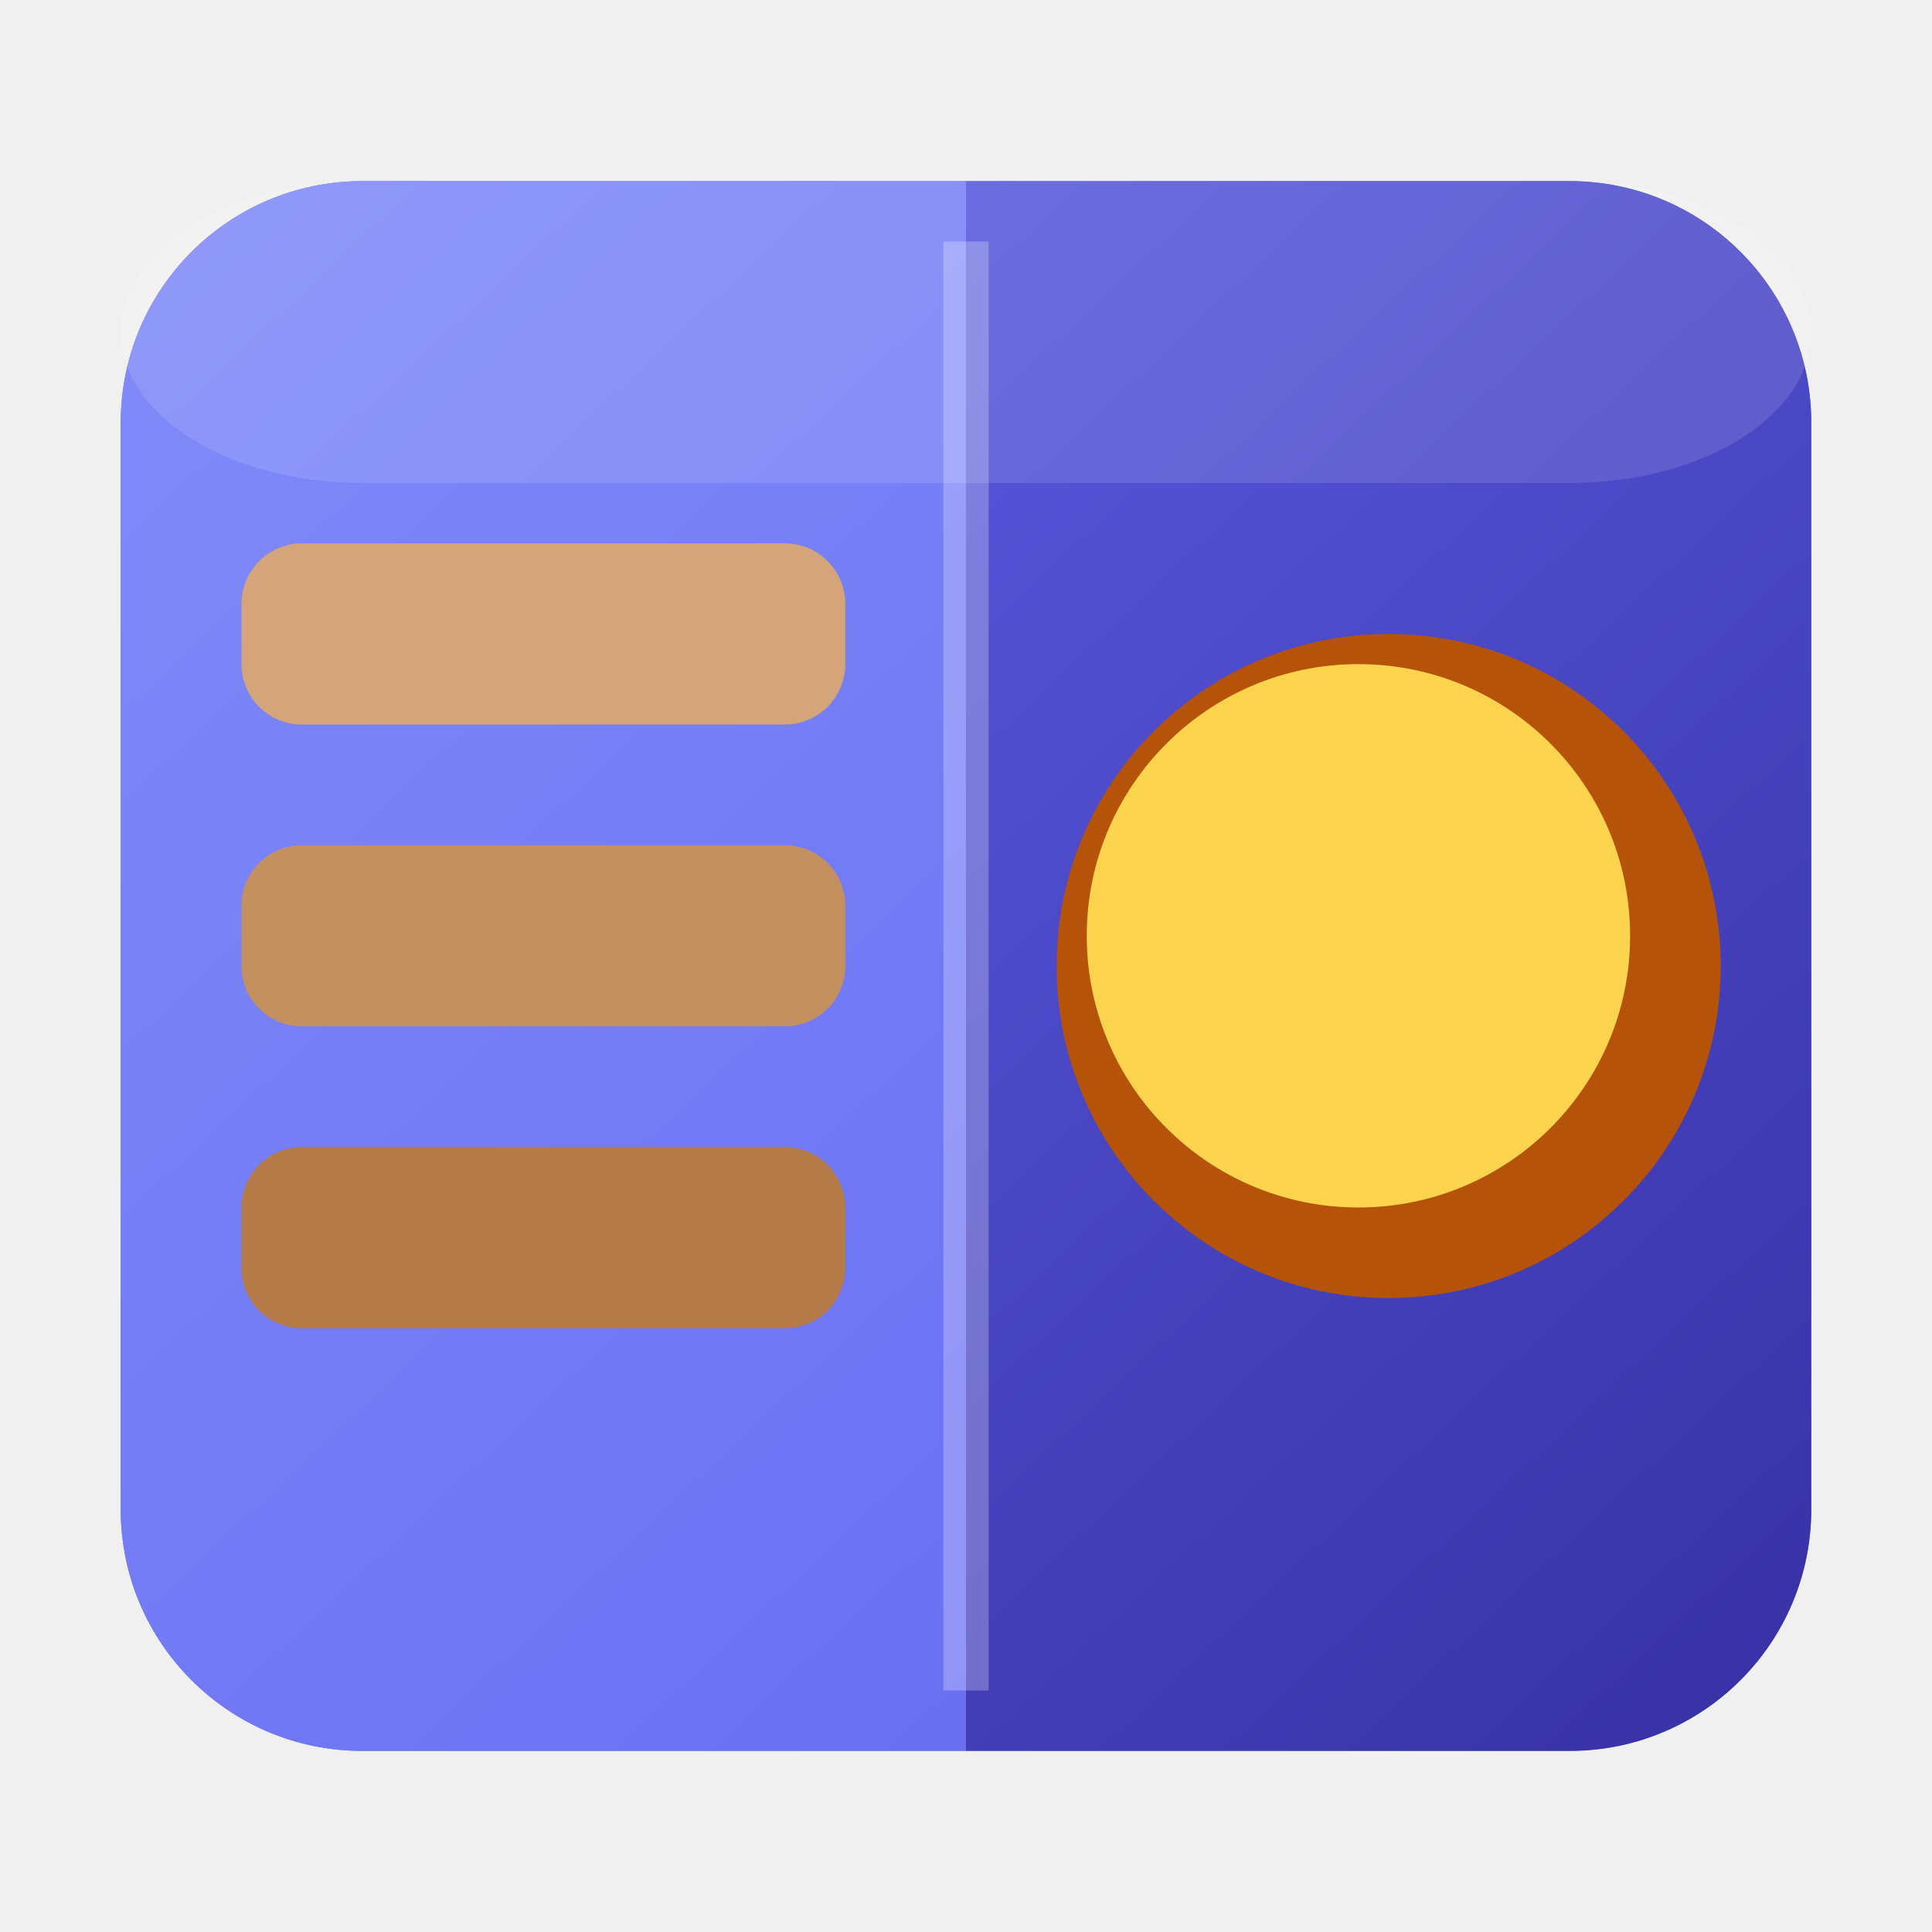
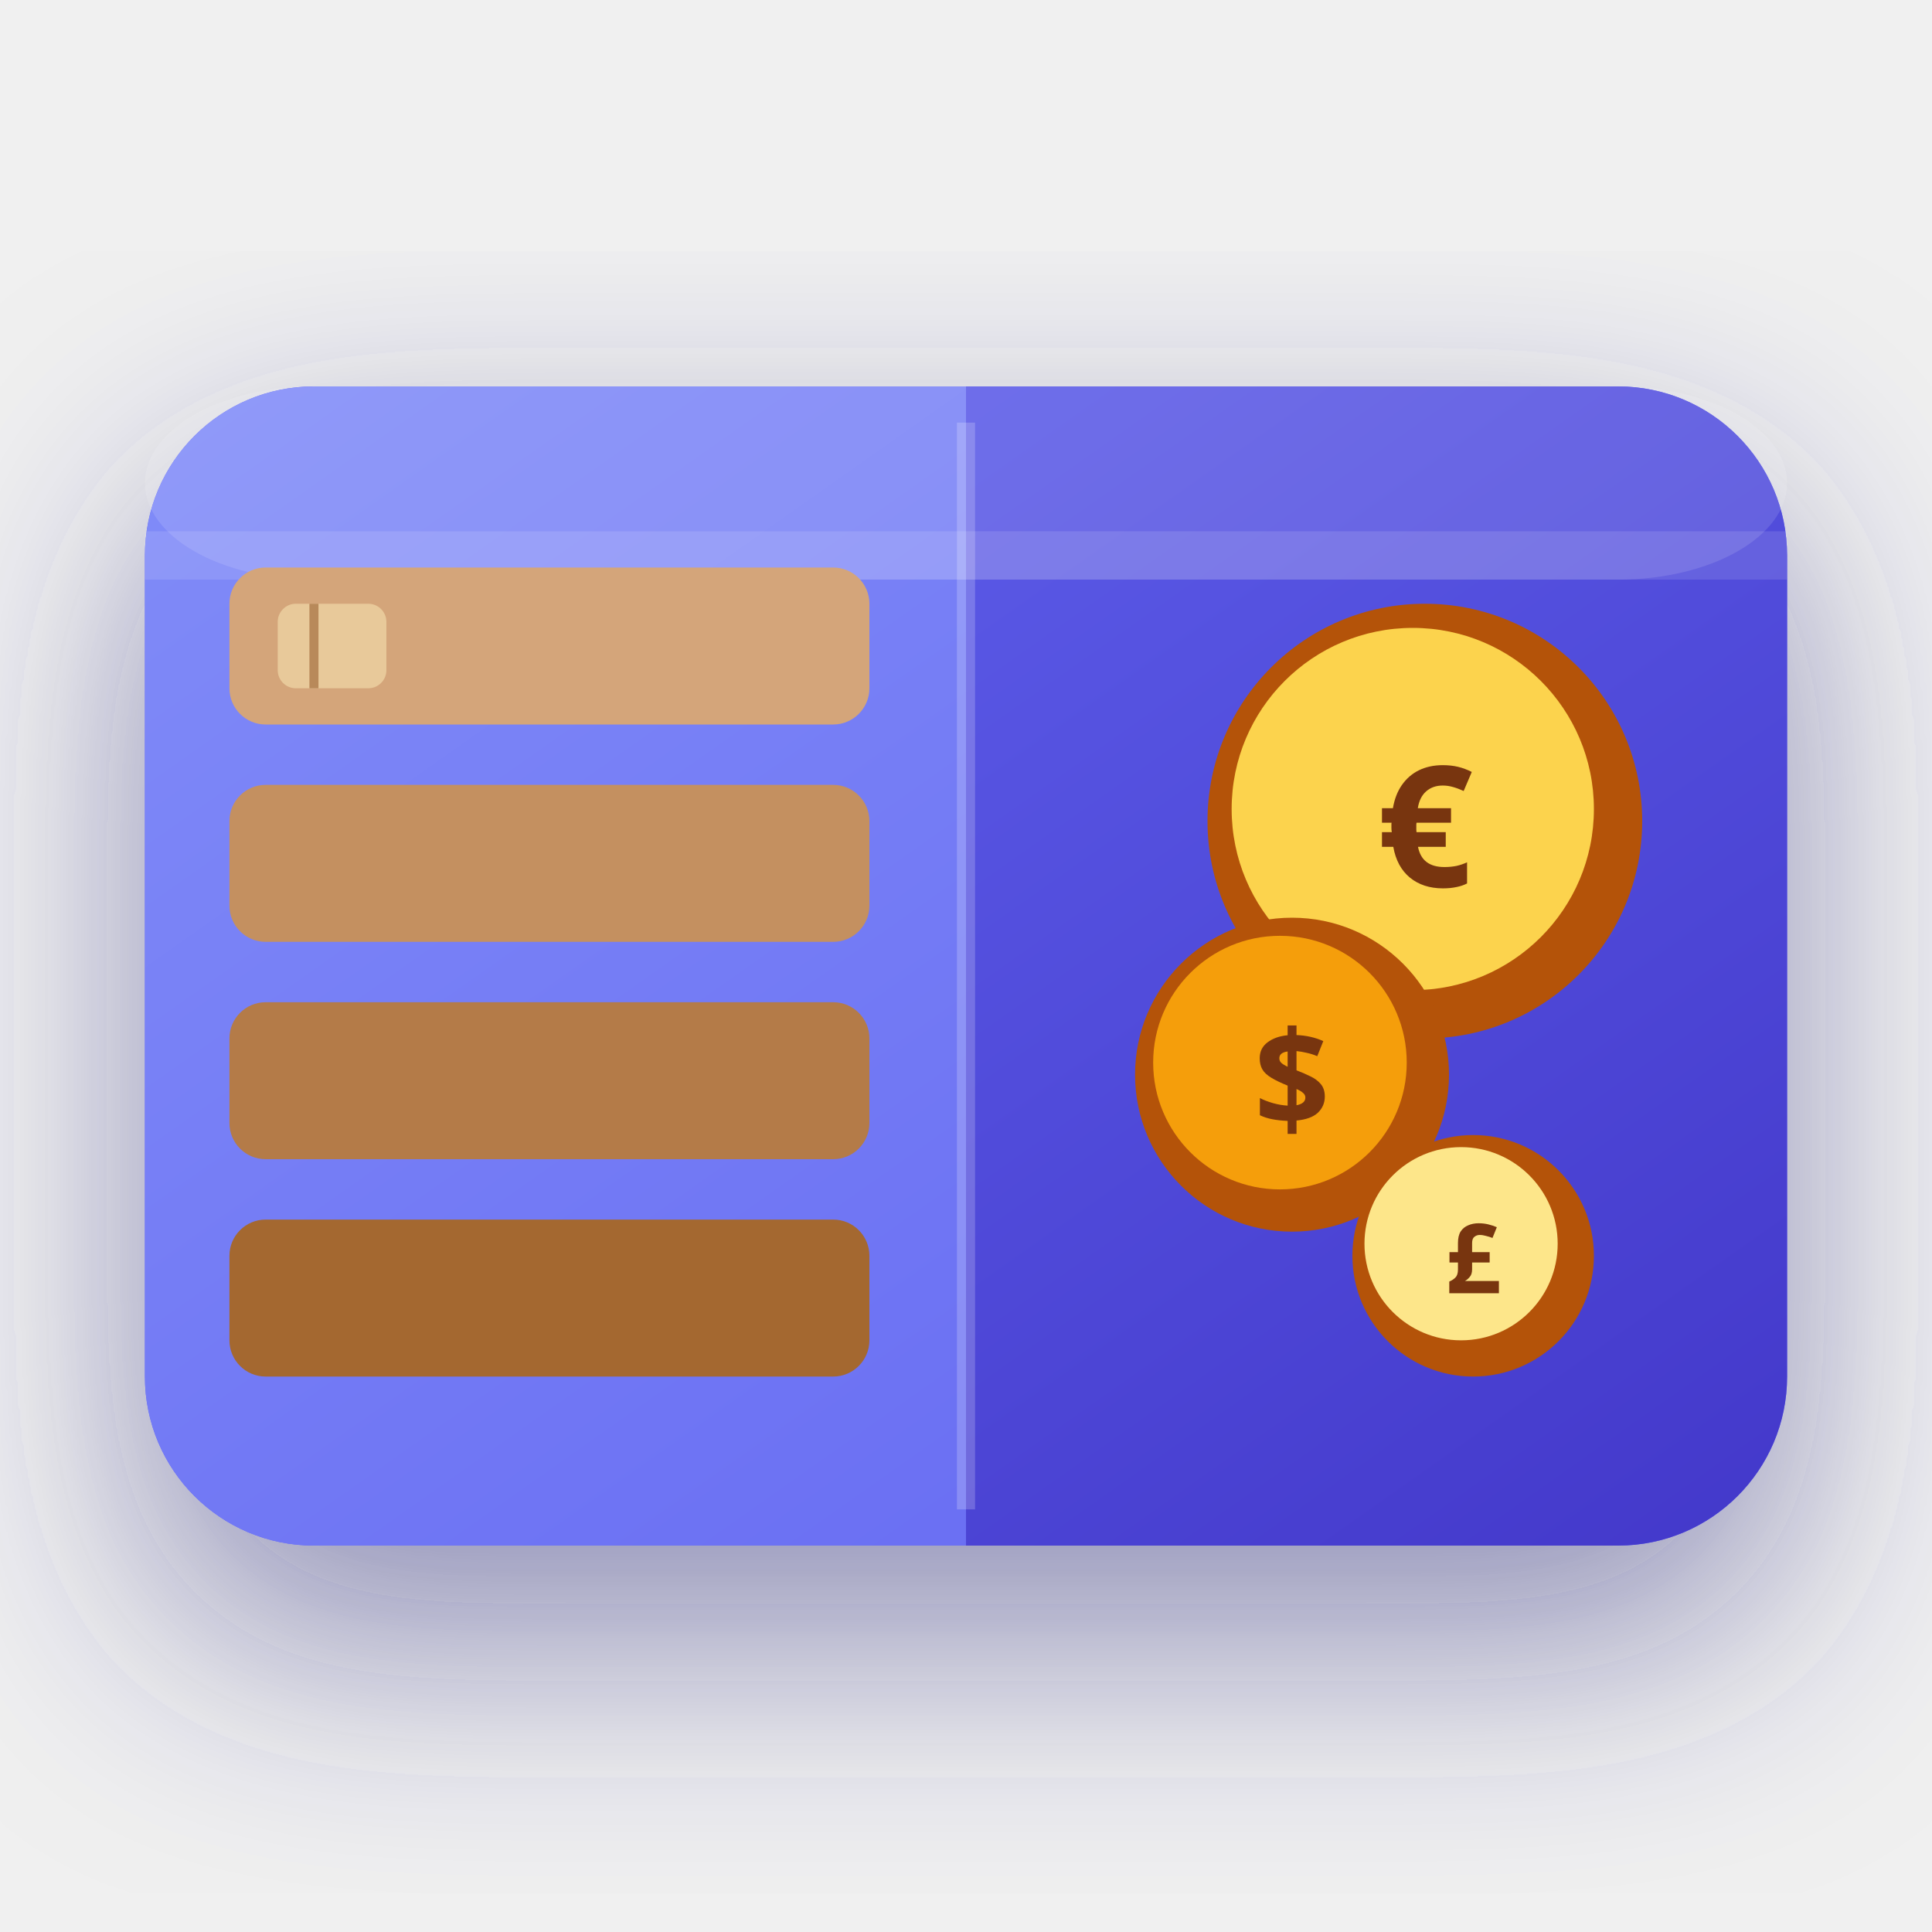
- <svg xmlns="http://www.w3.org/2000/svg" viewBox="0 0 32 32">
+ <svg xmlns="http://www.w3.org/2000/svg" viewBox="0 0 160 160">
  <defs>
-     <linearGradient id="lg" x1="0%" y1="0%" x2="100%" y2="100%">
+     <linearGradient id="leftGrad" x1="0%" y1="0%" x2="100%" y2="100%">
      <stop offset="0%" stop-color="#818CF8" />
      <stop offset="100%" stop-color="#6366F1" />
    </linearGradient>
-     <linearGradient id="rg" x1="0%" y1="0%" x2="100%" y2="100%">
+     <linearGradient id="rightGrad" x1="0%" y1="0%" x2="100%" y2="100%">
      <stop offset="0%" stop-color="#6366F1" />
-       <stop offset="100%" stop-color="#3730A3" />
+       <stop offset="100%" stop-color="#4338CA" />
    </linearGradient>
-     <clipPath id="lc">
-       <path d="M 16,3 H 6 Q 2,3 2,7 V 25 Q 2,29 6,29 H 16 Z" />
+     <filter id="shadow" x="-20%" y="-20%" width="140%" height="150%">
+       <feDropShadow dx="0" dy="8" stdDeviation="10" flood-color="#312E81" flood-opacity="0.5" />
+     </filter>
+     <clipPath id="leftClip">
+       <path d="M 80,32 H 26 Q 12,32 12,46 V 114 Q 12,128 26,128 H 80 Z" />
    </clipPath>
-     <clipPath id="rc">
-       <path d="M 16,3 H 26 Q 30,3 30,7 V 25 Q 30,29 26,29 H 16 Z" />
+     <clipPath id="rightClip">
+       <path d="M 80,32 H 134 Q 148,32 148,46 V 114 Q 148,128 134,128 H 80 Z" />
    </clipPath>
  </defs>
-   <rect x="2" y="3" width="28" height="26" rx="4" fill="#6366F1" />
-   <rect x="2" y="3" width="28" height="26" rx="4" fill="url(#lg)" clip-path="url(#lc)" />
-   <rect x="2" y="3" width="28" height="26" rx="4" fill="url(#rg)" clip-path="url(#rc)" />
-   <rect x="2" y="3" width="28" height="5" rx="4" fill="white" opacity="0.12" />
-   <line x1="16" y1="4" x2="16" y2="28" stroke="white" stroke-width="0.75" opacity="0.25" />
-   <rect x="4" y="9" width="10" height="3" rx="1" fill="#D4A57A" />
-   <rect x="4" y="14" width="10" height="3" rx="1" fill="#C49060" />
-   <rect x="4" y="19" width="10" height="3" rx="1" fill="#B47B48" />
-   <circle cx="23" cy="16" r="5.5" fill="#B45309" />
-   <circle cx="22.5" cy="15.5" r="4.5" fill="#FCD34D" />
+   <rect x="12" y="32" width="136" height="96" rx="14" fill="#6366F1" filter="url(#shadow)" />
+   <rect x="12" y="32" width="136" height="96" rx="14" fill="url(#leftGrad)" clip-path="url(#leftClip)" />
+   <rect x="12" y="32" width="136" height="96" rx="14" fill="url(#rightGrad)" clip-path="url(#rightClip)" />
+   <rect x="12" y="32" width="136" height="16" rx="14" fill="white" opacity="0.12" />
+   <rect x="12" y="44" width="136" height="4" fill="white" opacity="0.12" />
+   <line x1="80" y1="35" x2="80" y2="125" stroke="white" stroke-width="1.5" opacity="0.2" />
+   <rect x="19" y="47" width="53" height="13" rx="3" fill="#D4A57A" />
+   <rect x="23" y="50" width="9" height="7" rx="1.5" fill="#E8C99A" />
+   <line x1="26" y1="50" x2="26" y2="57" stroke="#B8895A" stroke-width="0.75" />
+   <rect x="19" y="65" width="53" height="13" rx="3" fill="#C49060" />
+   <rect x="19" y="83" width="53" height="13" rx="3" fill="#B47B48" />
+   <rect x="19" y="101" width="53" height="13" rx="3" fill="#A46830" />
+   <circle cx="118" cy="68" r="18" fill="#B45309" />
+   <circle cx="117" cy="67" r="15" fill="#FCD34D" />
+   <text x="118" y="68" text-anchor="middle" dominant-baseline="central" font-family="'Segoe UI', system-ui, sans-serif" font-size="14" font-weight="bold" fill="#78350F">€</text>
+   <circle cx="107" cy="89" r="13" fill="#B45309" />
+   <circle cx="106" cy="88" r="10.5" fill="#F59E0B" />
+   <text x="107" y="89" text-anchor="middle" dominant-baseline="central" font-family="'Segoe UI', system-ui, sans-serif" font-size="11" font-weight="bold" fill="#78350F">$</text>
+   <circle cx="122" cy="104" r="10" fill="#B45309" />
+   <circle cx="121" cy="103" r="8" fill="#FDE68A" />
+   <text x="122" y="104" text-anchor="middle" dominant-baseline="central" font-family="'Segoe UI', system-ui, sans-serif" font-size="8" font-weight="bold" fill="#78350F">£</text>
</svg>
